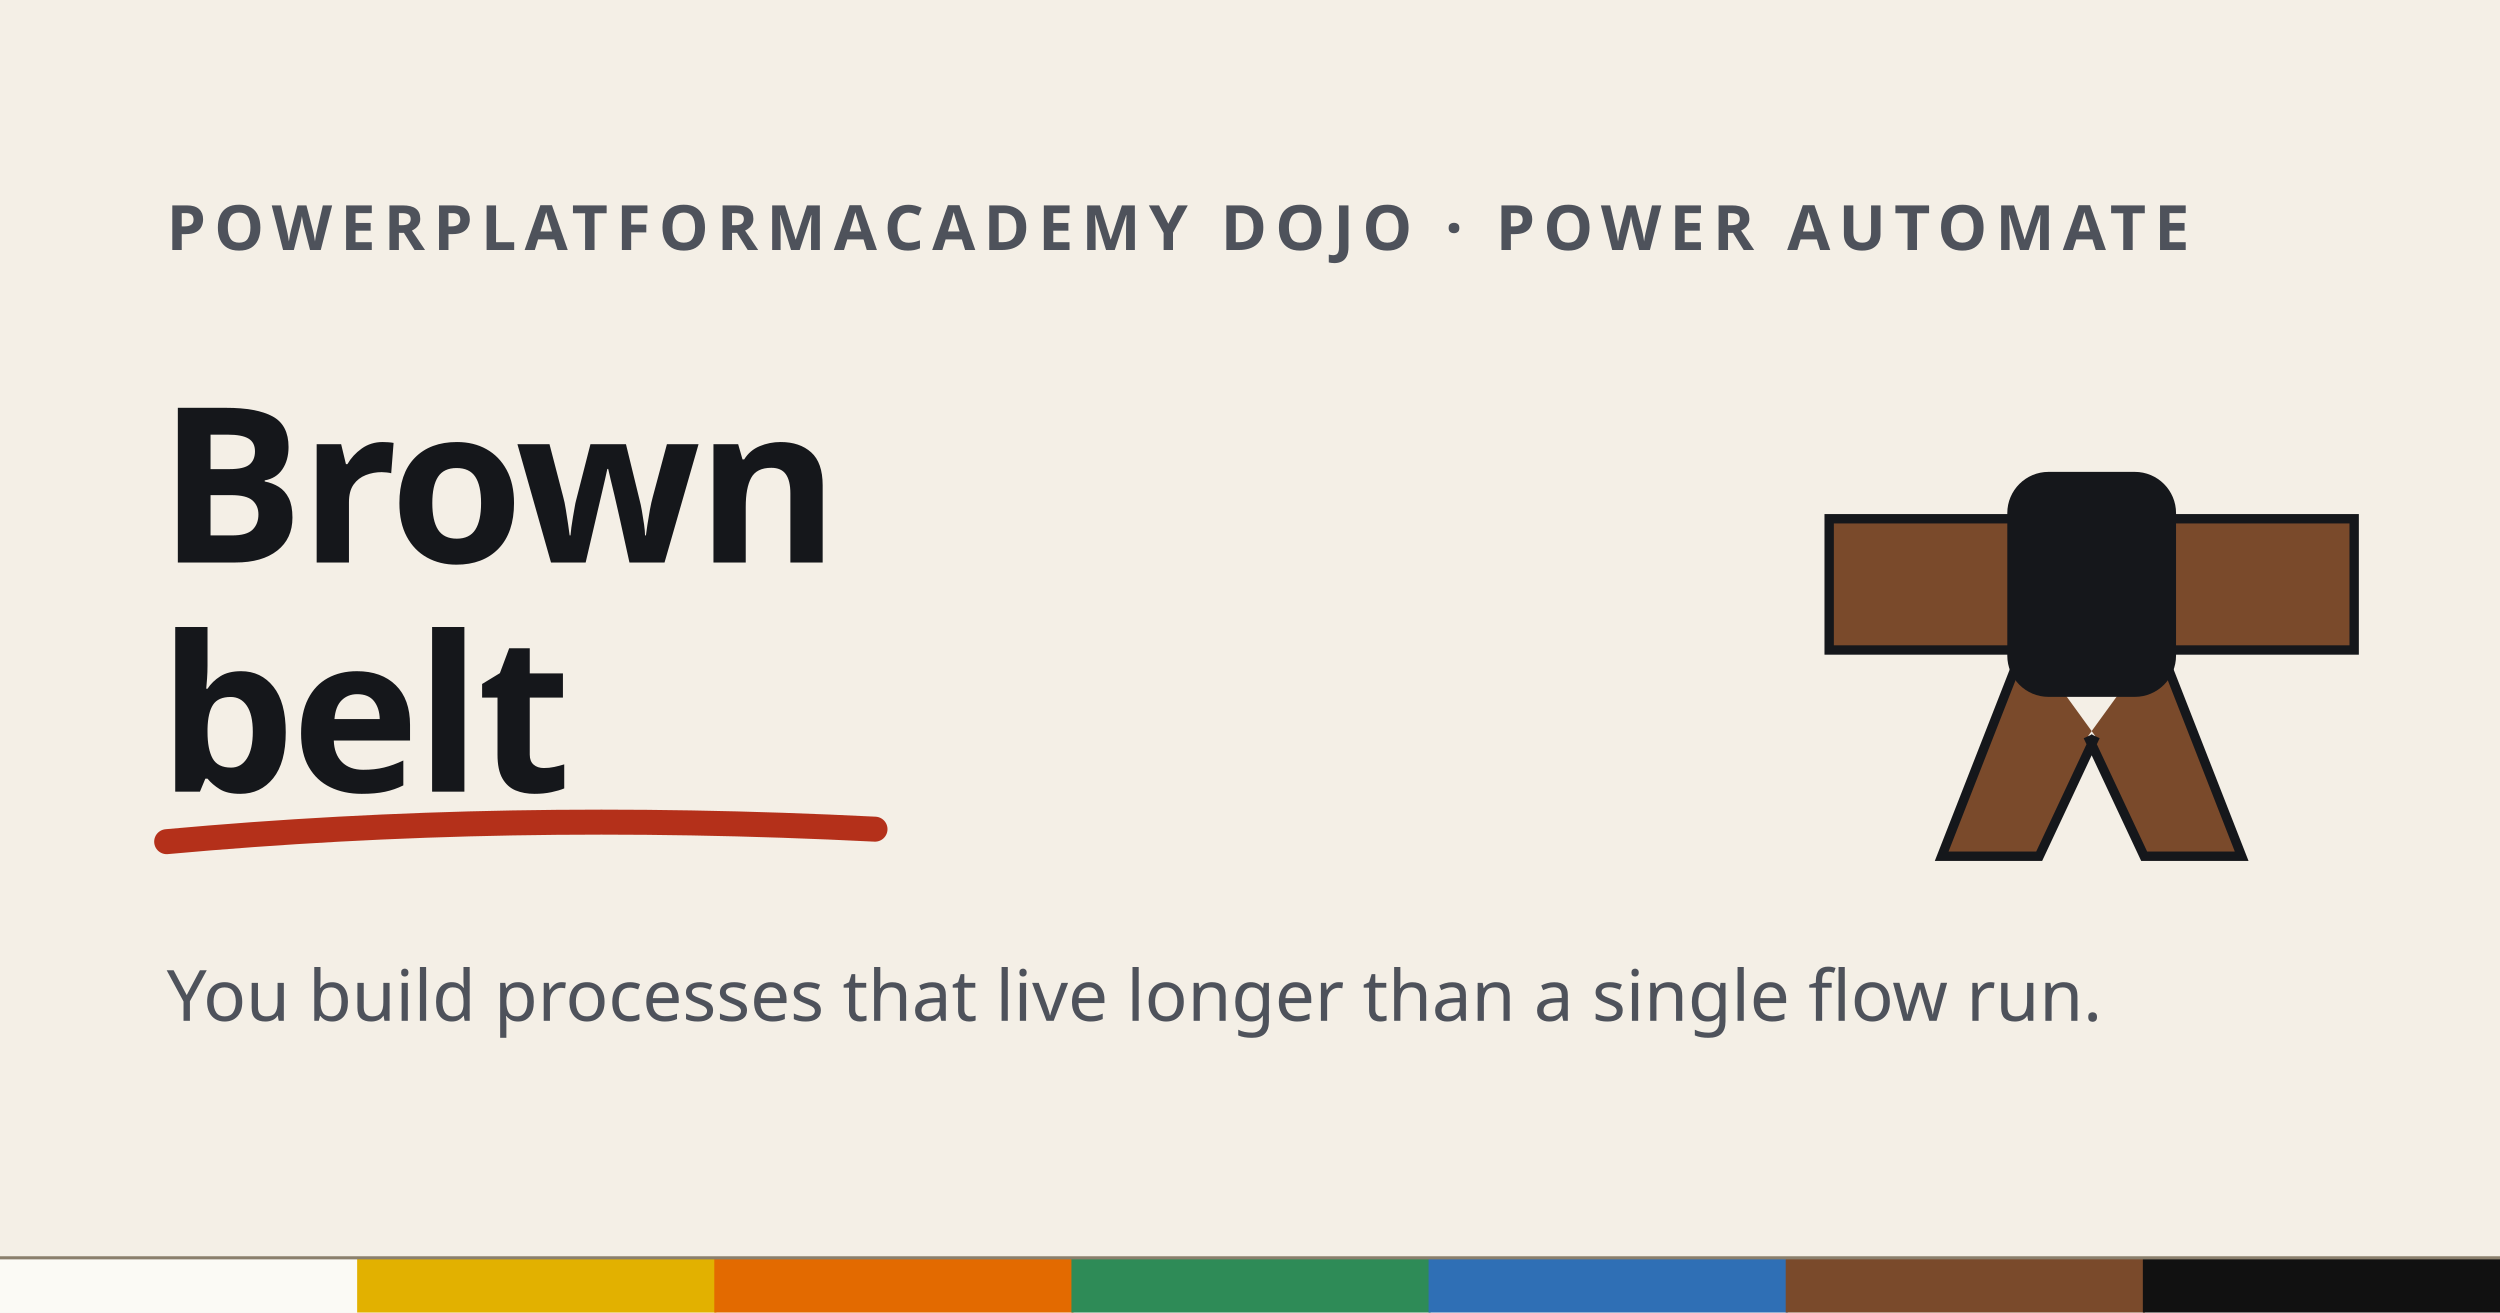
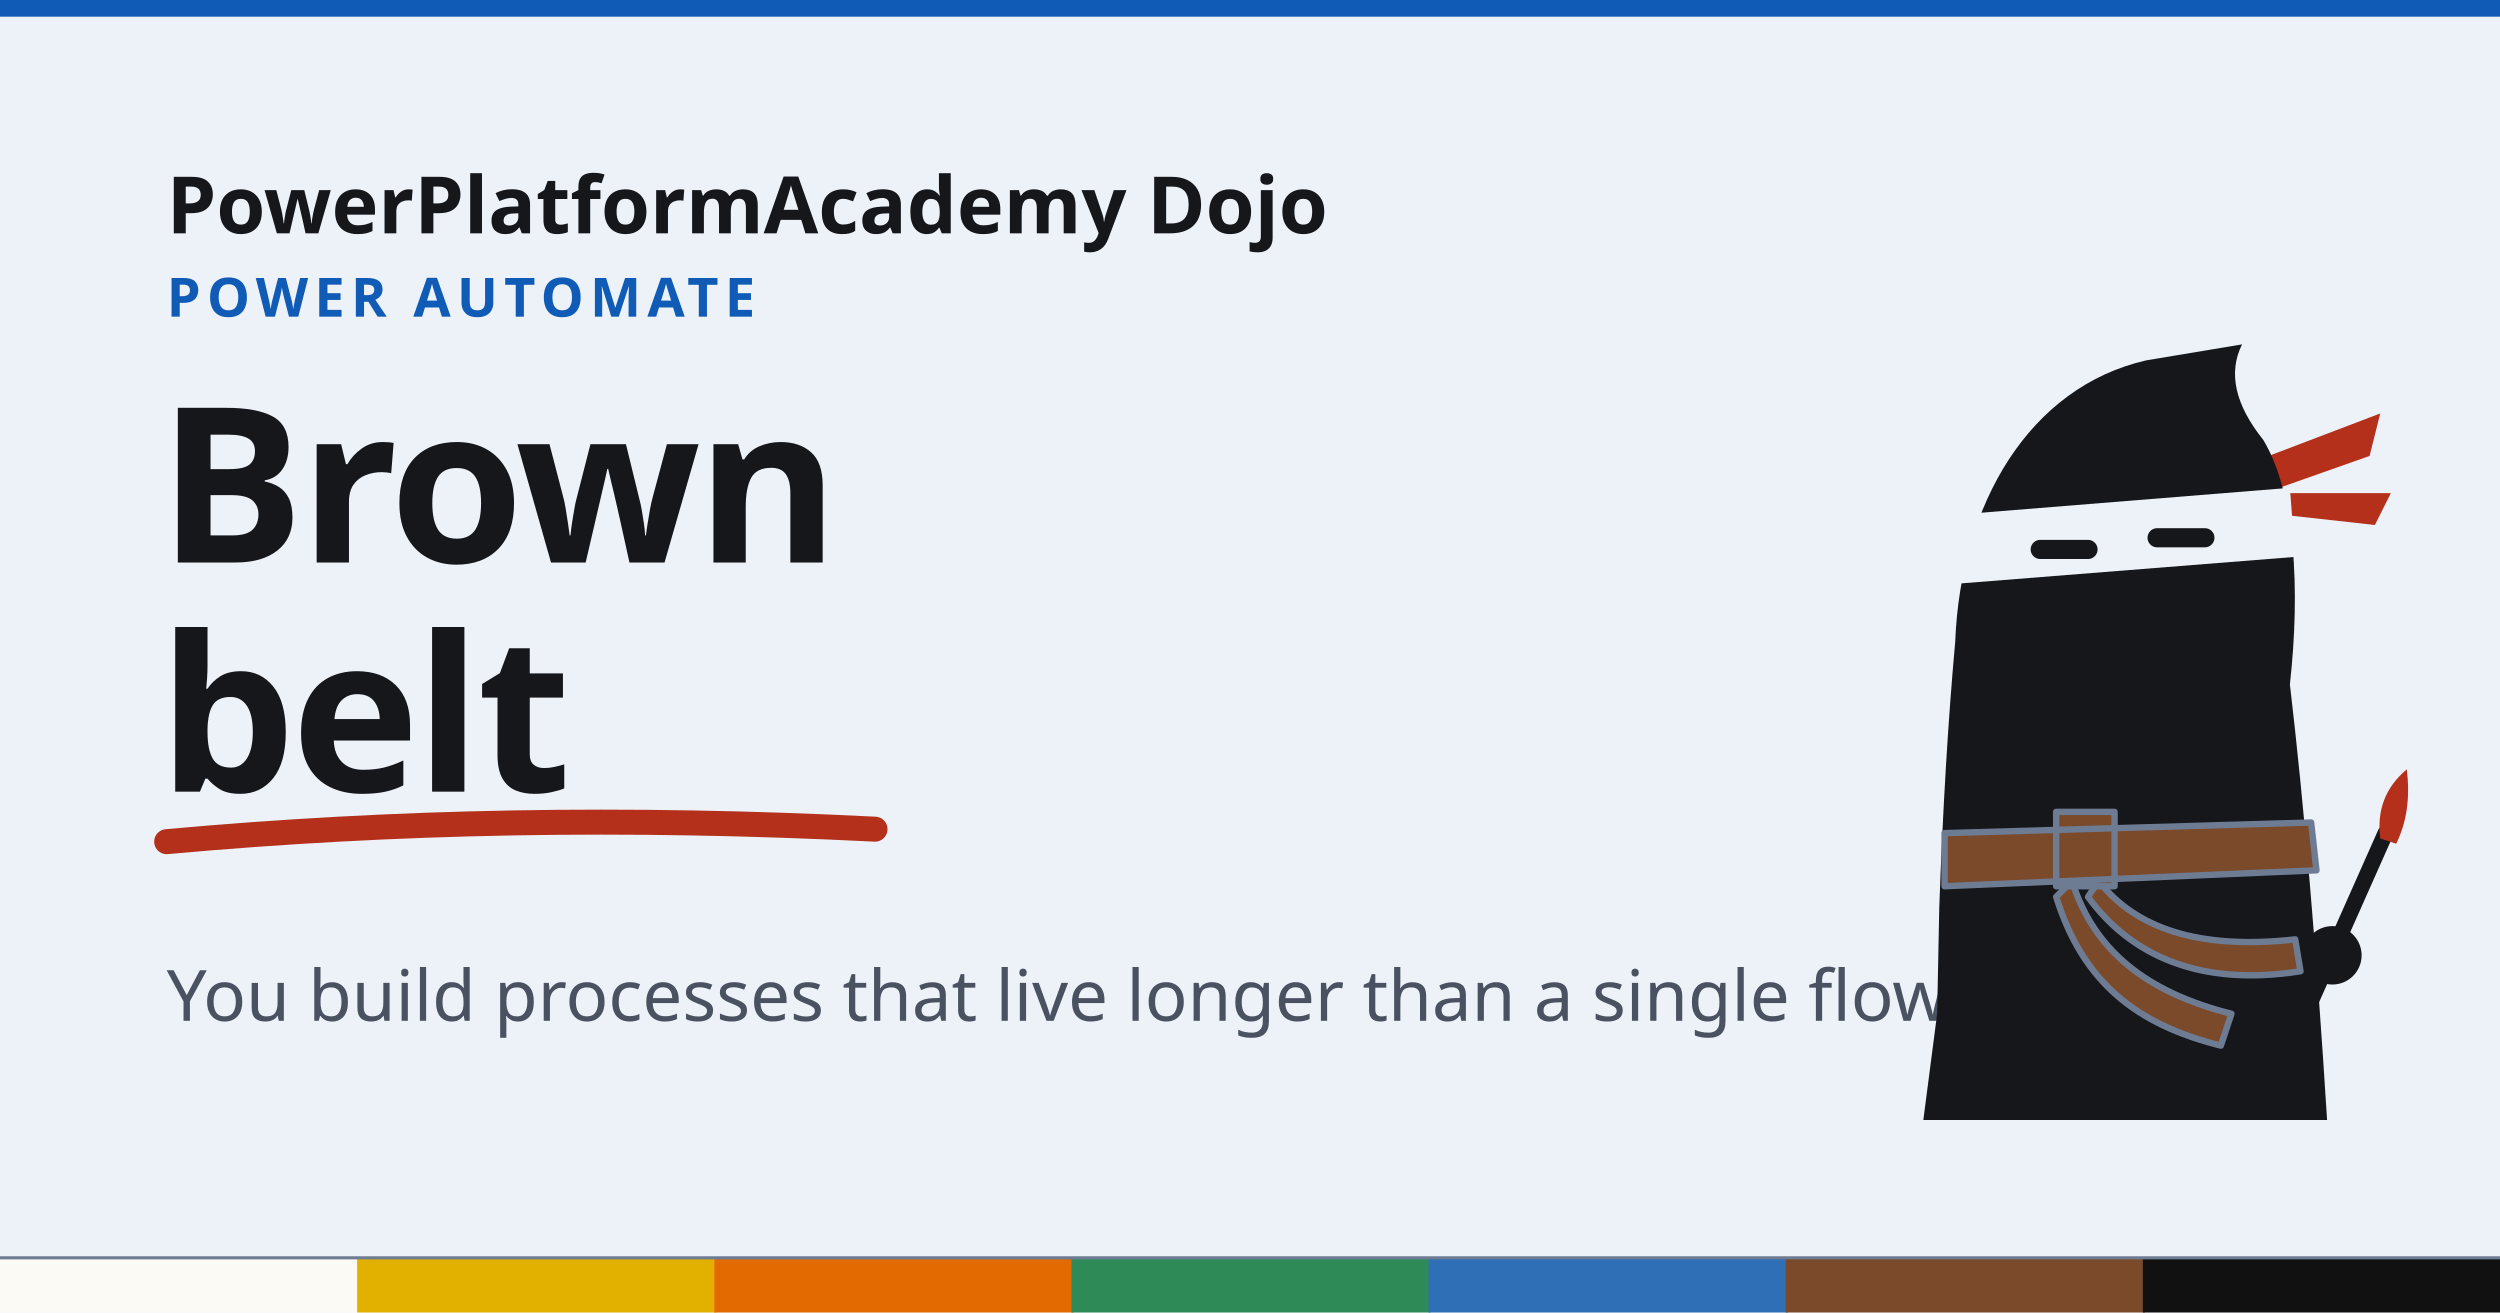
<svg xmlns="http://www.w3.org/2000/svg" width="1200" height="630" viewBox="0 0 1200 630">
-   <rect width="1200" height="630" fill="#F4EFE6" />
+   <rect width="1200" height="630" fill="#EDF2F9" />
  <rect x="0" y="604" width="172.429" height="26" fill="#FBFAF5" />
  <rect x="171.429" y="604" width="172.429" height="26" fill="#E2B100" />
  <rect x="342.857" y="604" width="172.429" height="26" fill="#E36A00" />
  <rect x="514.286" y="604" width="172.429" height="26" fill="#2E8B57" />
  <rect x="685.714" y="604" width="172.429" height="26" fill="#2F6FB5" />
  <rect x="857.143" y="604" width="172.429" height="26" fill="#7A4A2B" />
  <rect x="1028.571" y="604" width="172.429" height="26" fill="#111111" />
-   <rect x="0" y="603" width="1200" height="1.5" fill="#8A7F6C" />
-   <text x="80" y="120" font-family="Bahnschrift, 'Arial Narrow', sans-serif" font-weight="600" font-size="30" letter-spacing="4" fill="#4E525B">POWERPLATFORMACADEMY DOJO  ·  POWER AUTOMATE</text>
+   <rect x="0" y="603" width="1200" height="1.5" fill="#6E7C93" />
+   <rect x="0" y="0" width="1200" height="8" fill="#0F5BB5" />
+   <text x="80" y="112" font-family="Bahnschrift, 'Arial Narrow', sans-serif" font-weight="600" font-size="38" fill="#15171B">PowerPlatformAcademy Dojo</text>
+   <text x="80" y="152" font-family="Bahnschrift, 'Arial Narrow', sans-serif" font-weight="700" font-size="26" letter-spacing="3" fill="#0F5BB5">POWER AUTOMATE</text>
  <text x="76" y="270" font-family="Bahnschrift, 'Arial Narrow', sans-serif" font-weight="700" font-size="104" letter-spacing="-2" fill="#15171B">Brown</text>
  <text x="76" y="380" font-family="Bahnschrift, 'Arial Narrow', sans-serif" font-weight="700" font-size="104" letter-spacing="-2" fill="#15171B">belt</text>
  <path d="M80 404C190 394 300 392 420 398" fill="none" stroke="#B4301A" stroke-width="12" stroke-linecap="round" />
-   <text x="80" y="490" font-family="'Segoe UI', system-ui, sans-serif" font-size="34" fill="#4E525B">You build processes that live longer than a single flow run.</text>
-   <g transform="translate(860 150) scale(9)">
-     <path d="M2 11h28v7H2z" fill="#7A4A2B" stroke="#15171B" stroke-width=".5" />
-     <path d="M12.5 17.5L8 29h5.2l3-6.4M19.5 17.5L24 29h-5.2l-3-6.4" fill="#7A4A2B" stroke="#15171B" stroke-width=".5" />
-     <rect x="11.5" y="8.5" width="9" height="12" rx="2.2" fill="#15171B" />
+   <text x="80" y="490" font-family="'Segoe UI', system-ui, sans-serif" font-size="34" fill="#4A5160">You build processes that live longer than a single flow run.</text>
+   <g transform="translate(862 150) scale(2.55)">
+     <style>.t-koerper{fill:#15171B}.t-gesicht{fill:#EDF2F9}.t-augen{fill:none;stroke:#15171B;stroke-width:3.6;stroke-linecap:round}.t-band,.t-pinsel-spitze{fill:#B4301A}.t-guertel,.t-guertel-enden{fill:#7A4A2B;stroke:#6E7C93;stroke-width:1.2;stroke-linejoin:round}.t-pinsel-stiel{fill:none;stroke:#15171B;stroke-width:3;stroke-linecap:round}.t-hand{fill:#15171B}.t-rolle,.t-strich{display:none}</style>
+     <g class="t-figur">
+       <path class="t-band" d="M89 27l21-8-2 8-17 6zM90 34h22l-3 6-18-2z" />
+       <path class="t-koerper" d="M24 152l2.6-20 .4-20q1-28 3-50c1-26 14-48 36-53l18-3q-4 8 4 18c6 10 7 28 5 46q4 34 7 82z" />
+       <path class="t-gesicht" d="M31 38l62-5 1 13-63 5z" />
+       <path class="t-augen" d="M46 44.6h9M68 42.4h9" />
+       <g class="t-rolle">
+         <path class="t-rolle-blatt" d="M30 114h60v18H30z" />
+         <path class="t-rolle-zeilen" d="M38 120h40M38 126h28" />
+         <path class="t-rolle-enden" d="M25 111h6v24h-6zM89 111h6v24h-6z" />
+       </g>
+       <path class="t-guertel-enden" d="M52 107c4 13 14 21 30 25l-2 6c-16-4-26-12-31-28zM57 107c7 9 19 13 37 11l1 6c-19 3-32-3-40-14z" />
+       <path class="t-guertel" d="M28 98l69-2 1 9-70 3zM49 94h11v14H49z" />
+       <g class="t-pinsel">
+         <path class="t-pinsel-stiel" d="M95 134l16-36" />
+         <path class="t-pinsel-spitze" d="M110 99q-1-8 5-13 1 8-2 14z" />
+         <circle class="t-hand" cx="101" cy="121" r="5.5" />
+       </g>
+       <path class="t-strich" pathLength="1" d="M24 152l2.6-20 .4-20q1-28 3-50c1-26 14-48 36-53l18-3q-4 8 4 18c6 10 7 28 5 46q4 34 7 82z" />
+     </g>
  </g>
</svg>
